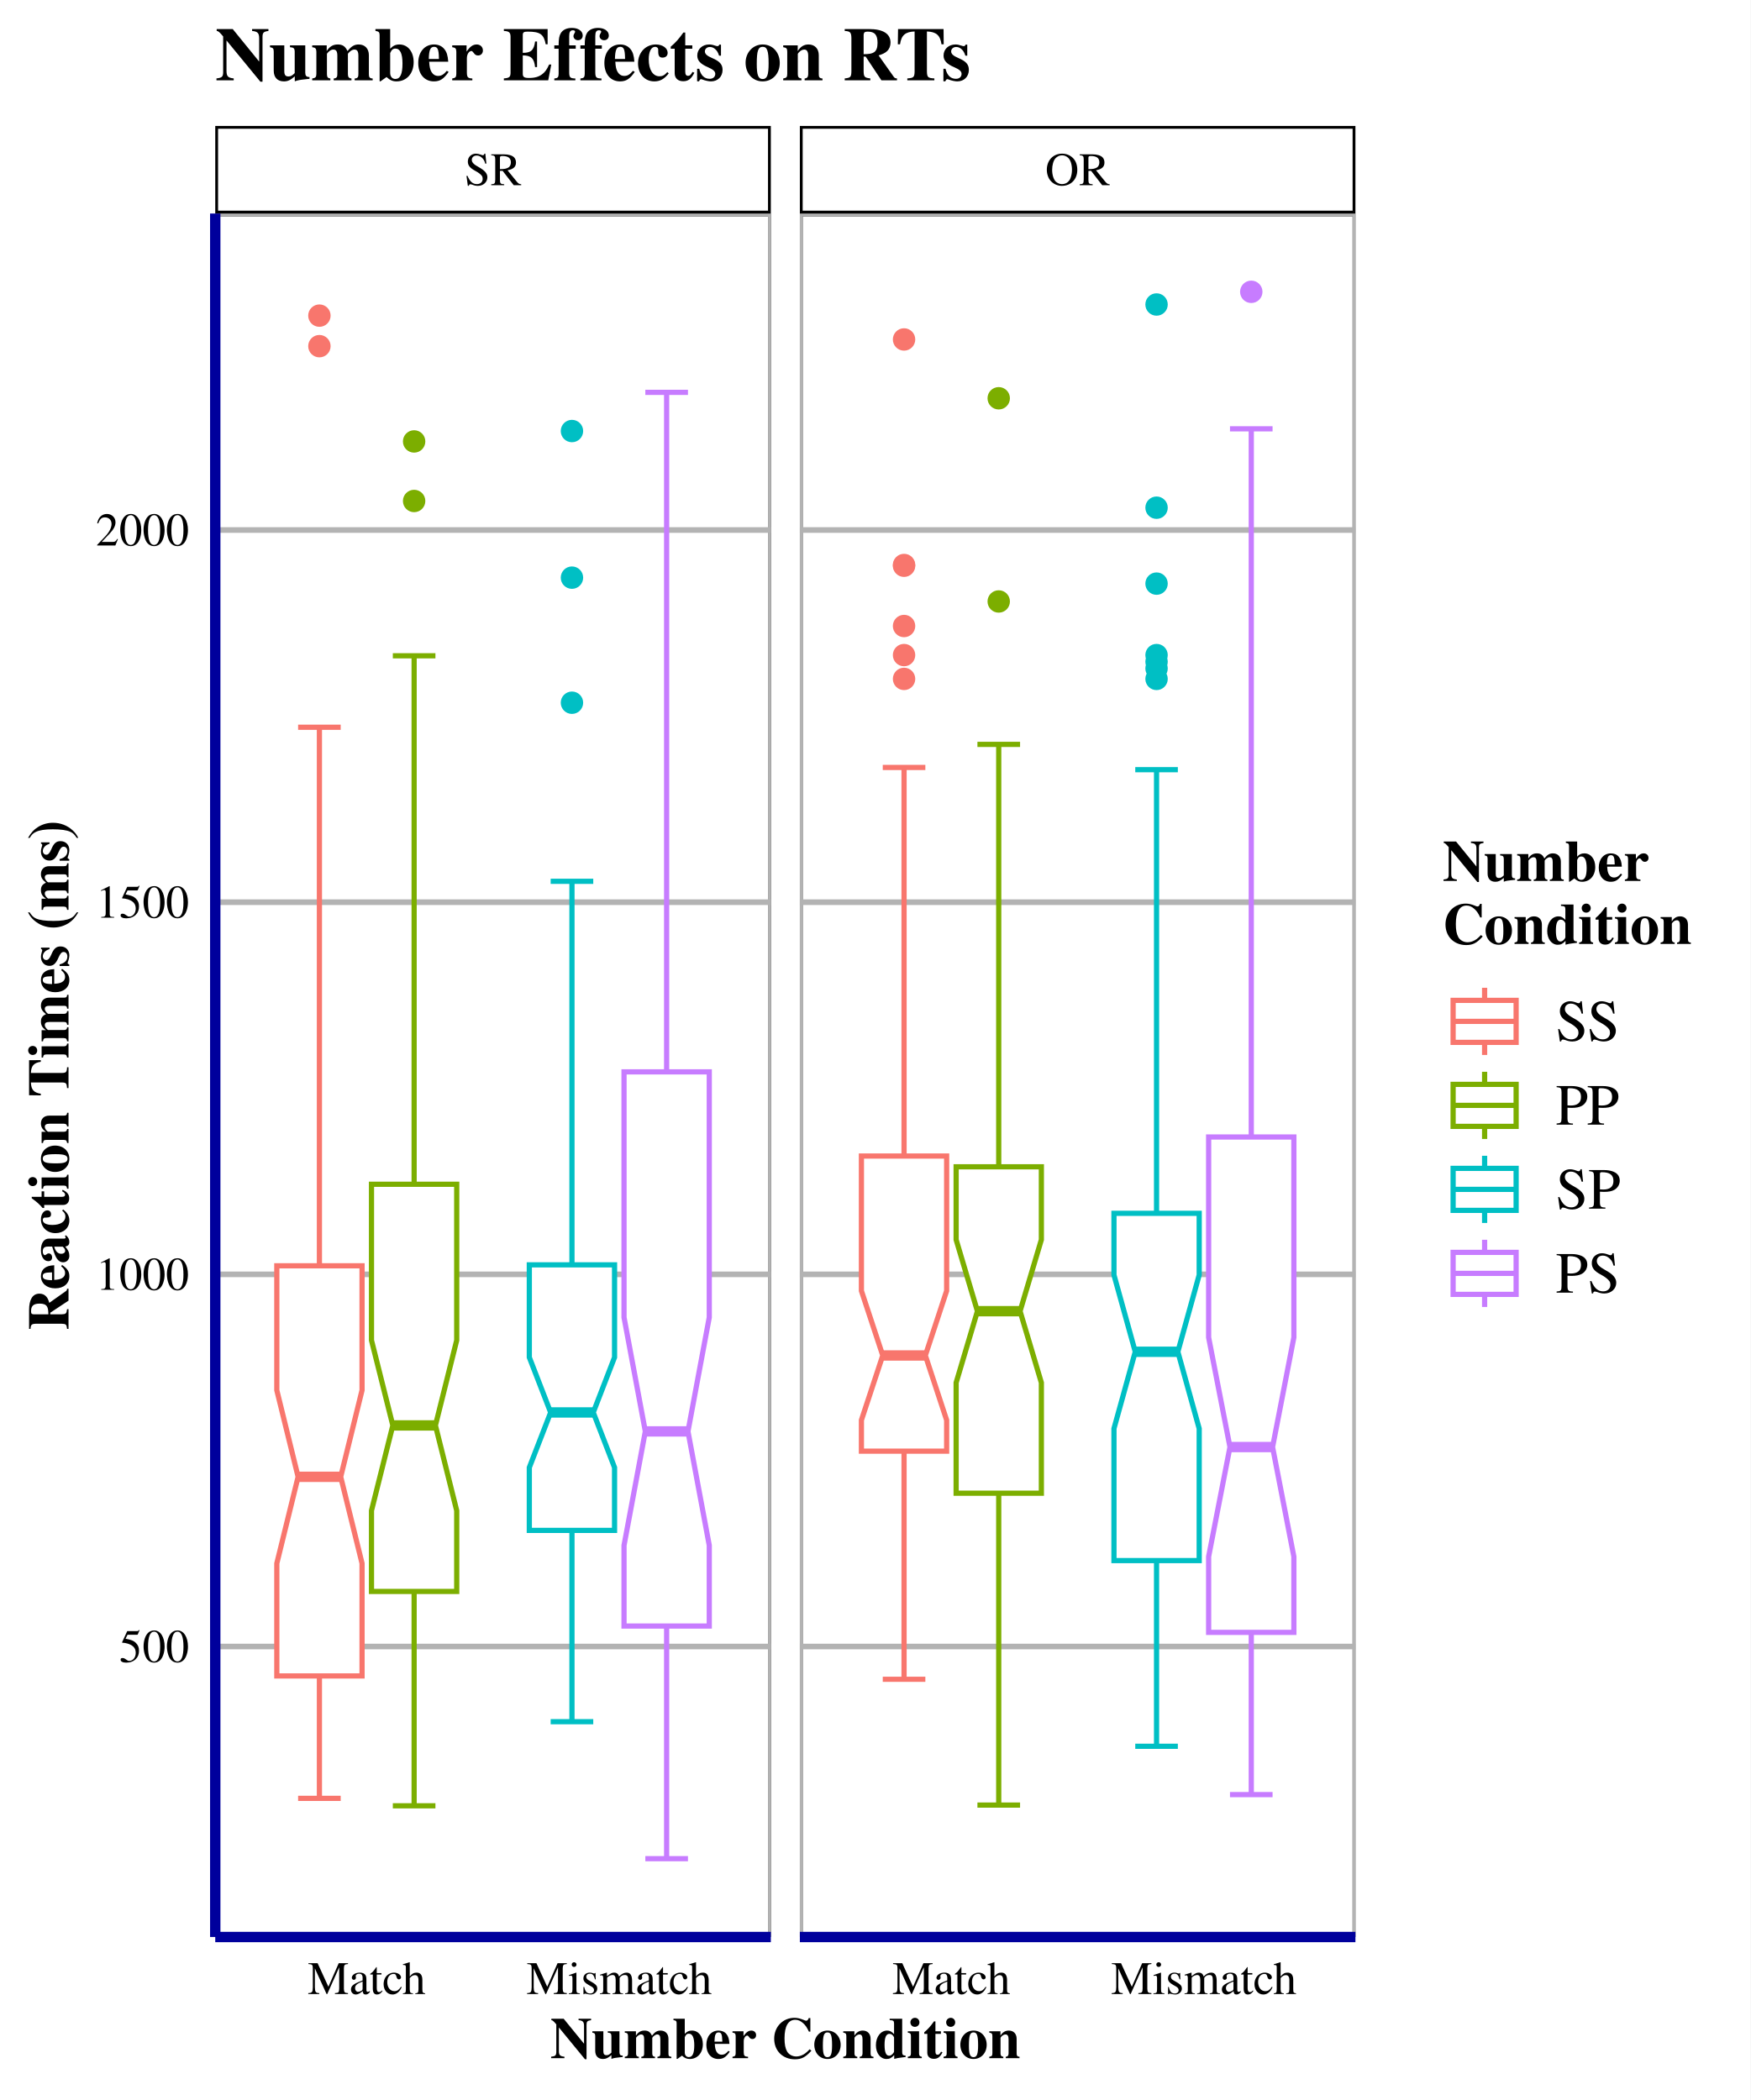
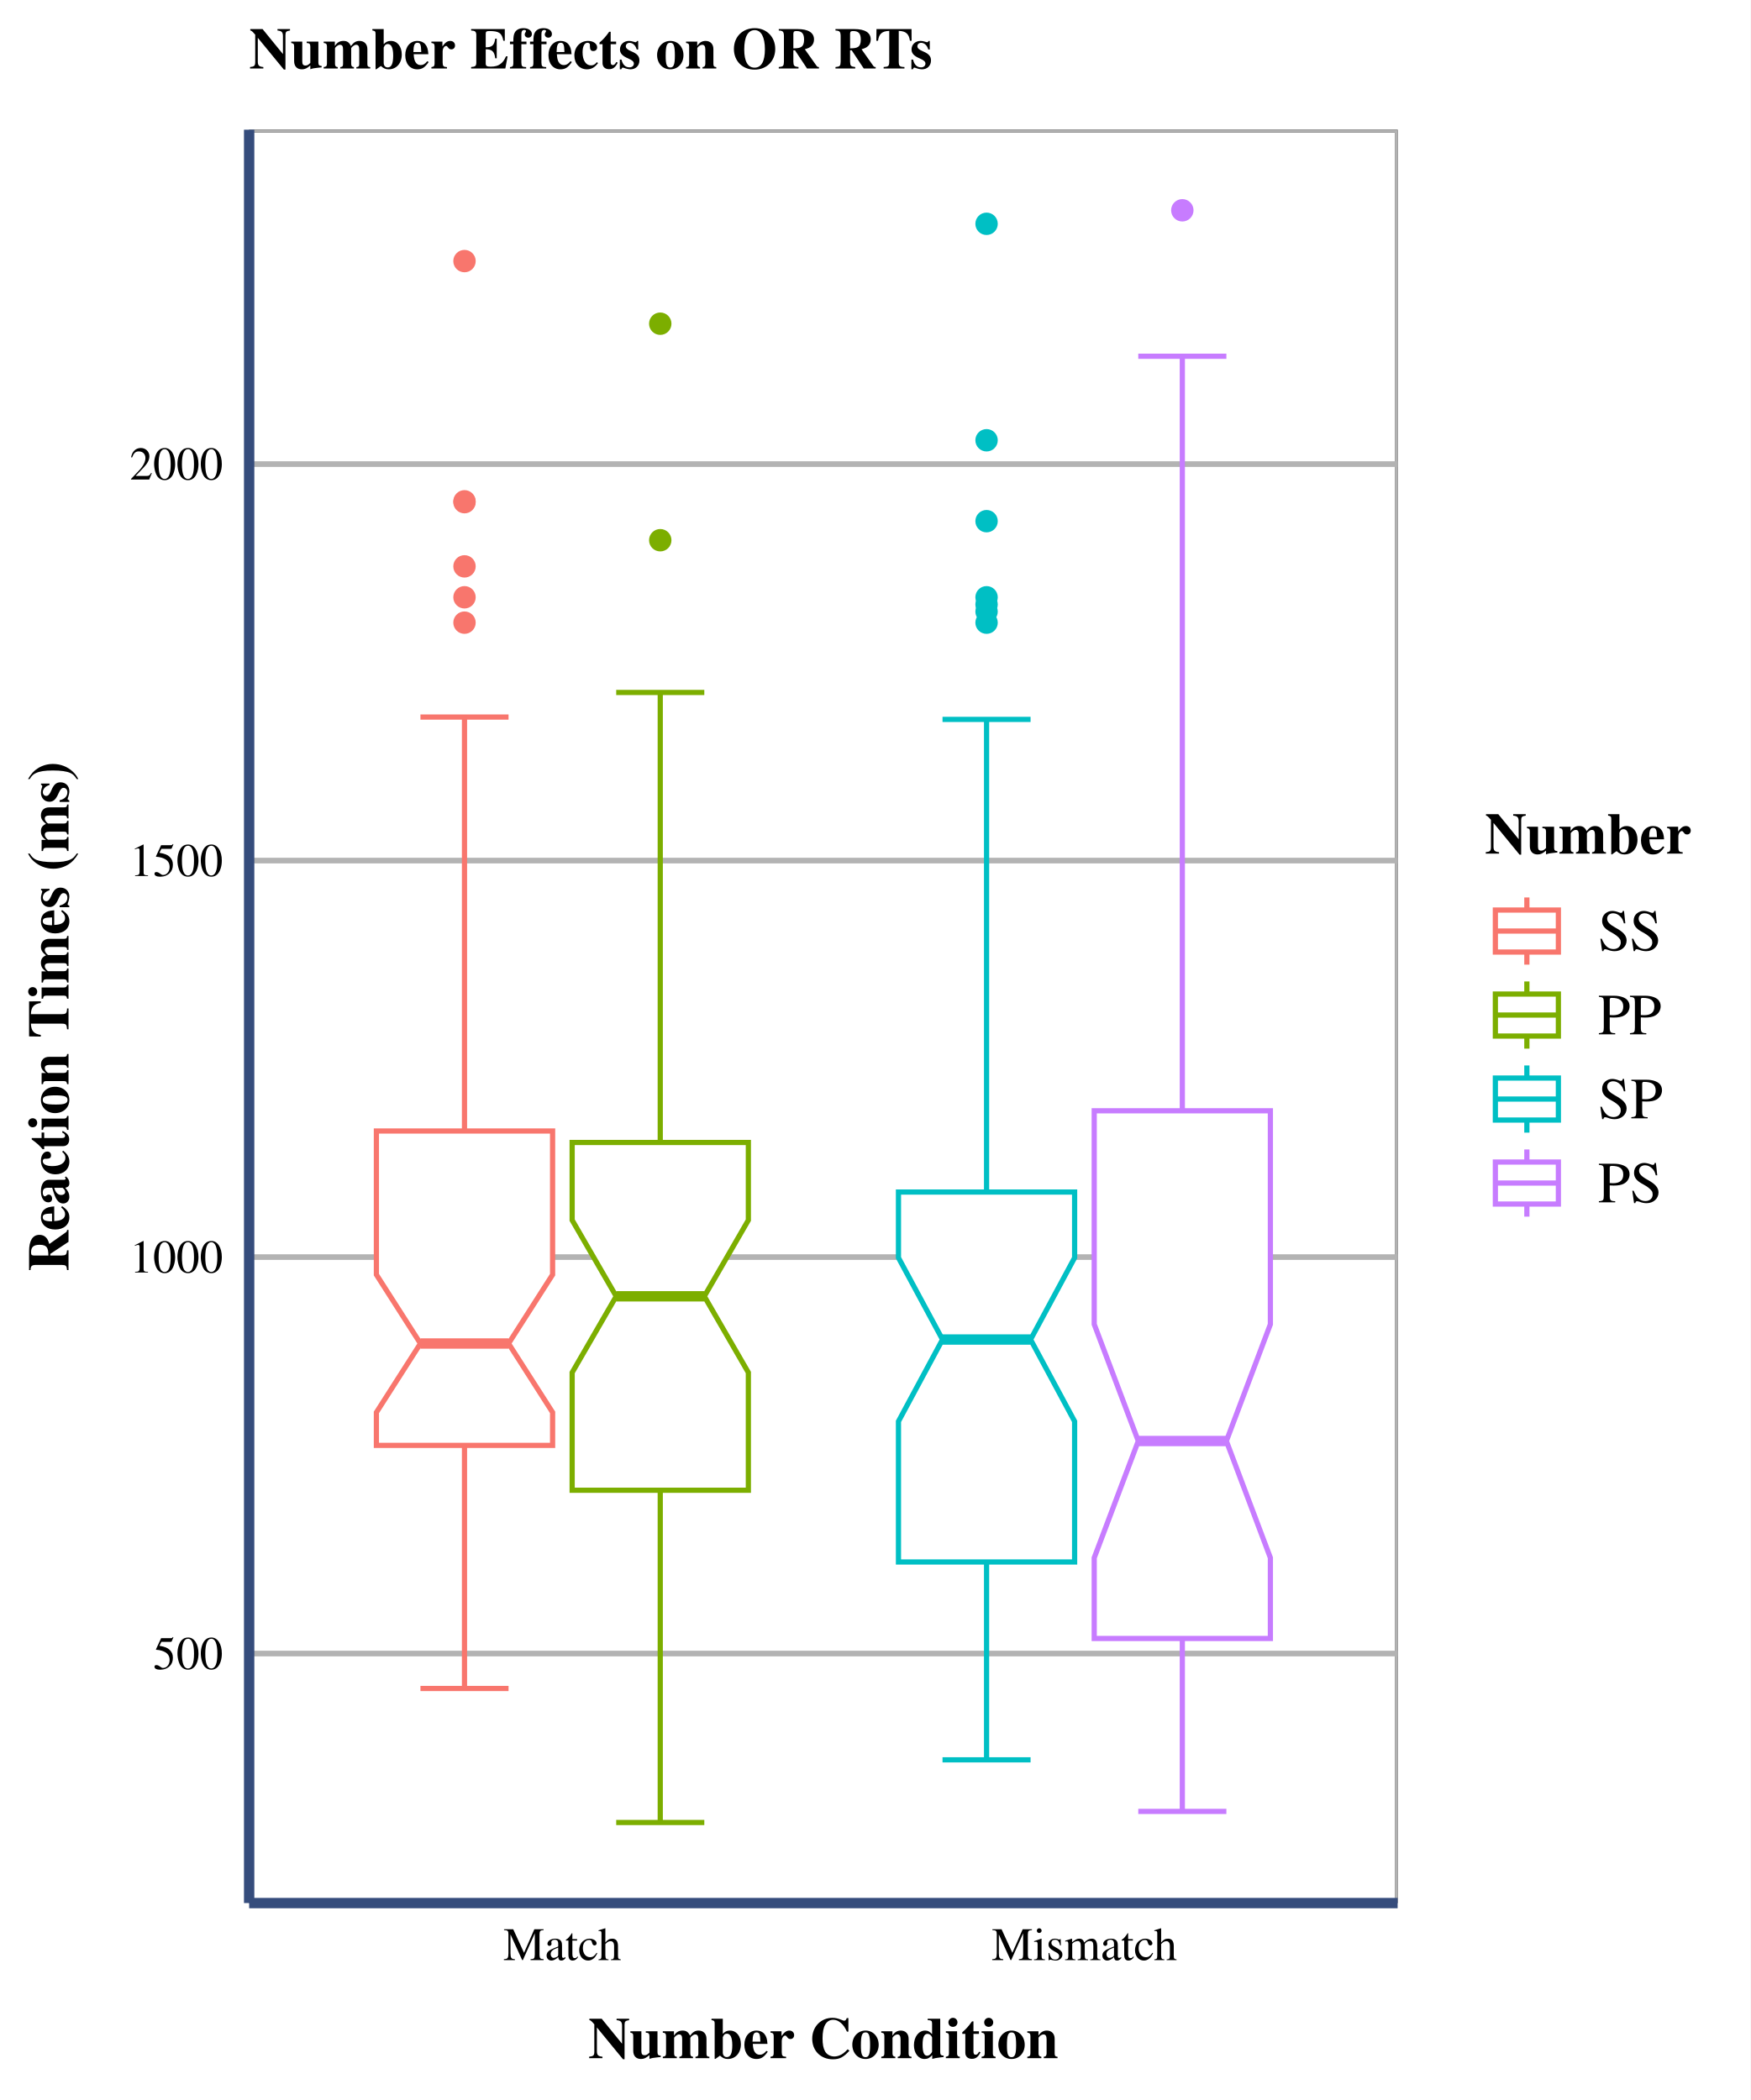
<svg xmlns="http://www.w3.org/2000/svg" class="svglite" width="360.00pt" height="432.00pt" viewBox="0 0 360.00 432.00">
  <defs>
    <style type="text/css">
    .svglite line, .svglite polyline, .svglite polygon, .svglite path, .svglite rect, .svglite circle {
      fill: none;
      stroke: #000000;
      stroke-linecap: round;
      stroke-linejoin: round;
      stroke-miterlimit: 10.00;
    }
    .svglite text {
      white-space: pre;
    }
  </style>
  </defs>
  <rect width="100%" height="100%" style="stroke: none; fill: #FFFFFF;" />
  <defs>
    <clipPath id="cpMC4wMHwzNjAuMDB8MC4wMHw0MzIuMDA=">
      <rect x="0.00" y="0.00" width="360.00" height="432.00" />
    </clipPath>
  </defs>
  <g clip-path="url(#cpMC4wMHwzNjAuMDB8MC4wMHw0MzIuMDA=)">
-     <rect x="0.00" y="0.00" width="360.00" height="432.00" style="stroke-width: 0.00; fill: #FFFFFF;" />
+     <rect x="0.00" y="0" width="360.00" height="432.00" style="stroke-width: 0.00; fill: #FFFFFF;" />
  </g>
  <defs>
-     <clipPath id="cpNDQuMjd8MTU4LjUzfDQzLjkyfDM5OC40Nw==">
-       <rect x="44.27" y="43.92" width="114.26" height="354.55" />
+     <clipPath id="cpNTEuMjR8Mjg3LjQ0fDI2LjY4fDM5MS40OQ==">
+       <rect x="51.24" y="26.68" width="236.20" height="364.81" />
    </clipPath>
  </defs>
-   <g clip-path="url(#cpNDQuMjd8MTU4LjUzfDQzLjkyfDM5OC40Nw==)">
-     <rect x="44.27" y="43.92" width="114.26" height="354.55" style="stroke-width: 1.16; fill: #FFFFFF;" />
-     <polyline points="44.27,338.71 158.53,338.71 " style="stroke-width: 1.16; stroke: #B3B3B3; stroke-linecap: butt;" />
-     <polyline points="44.27,262.15 158.53,262.15 " style="stroke-width: 1.16; stroke: #B3B3B3; stroke-linecap: butt;" />
-     <polyline points="44.27,185.59 158.53,185.59 " style="stroke-width: 1.16; stroke: #B3B3B3; stroke-linecap: butt;" />
-     <polyline points="44.27,109.03 158.53,109.03 " style="stroke-width: 1.16; stroke: #B3B3B3; stroke-linecap: butt;" />
-     <circle cx="65.69" cy="64.93" r="1.95" style="stroke-width: 0.71; stroke: #F8766D; fill: #F8766D;" />
-     <circle cx="65.69" cy="71.21" r="1.95" style="stroke-width: 0.71; stroke: #F8766D; fill: #F8766D;" />
-     <line x1="61.31" y1="149.61" x2="70.07" y2="149.61" style="stroke-width: 1.07; stroke: #F8766D; stroke-linecap: butt;" />
-     <line x1="61.31" y1="369.95" x2="70.07" y2="369.95" style="stroke-width: 1.07; stroke: #F8766D; stroke-linecap: butt;" />
-     <line x1="65.69" y1="260.39" x2="65.69" y2="149.61" style="stroke-width: 1.07; stroke: #F8766D; stroke-linecap: butt;" />
-     <line x1="65.69" y1="344.76" x2="65.69" y2="369.95" style="stroke-width: 1.07; stroke: #F8766D; stroke-linecap: butt;" />
-     <polygon points="56.93,260.39 56.93,285.99 61.31,303.80 56.93,321.61 56.93,344.76 74.46,344.76 74.46,321.61 70.07,303.80 74.46,285.99 74.46,260.39 56.93,260.39 " style="stroke-width: 1.07; stroke: #F8766D; stroke-linecap: butt; stroke-linejoin: miter; fill: #FFFFFF;" />
-     <line x1="61.31" y1="303.80" x2="70.07" y2="303.80" style="stroke-width: 2.13; stroke: #F8766D; stroke-linecap: butt; stroke-linejoin: miter;" />
-     <circle cx="85.17" cy="90.81" r="1.95" style="stroke-width: 0.71; stroke: #7CAE00; fill: #7CAE00;" />
-     <circle cx="85.17" cy="103.06" r="1.95" style="stroke-width: 0.71; stroke: #7CAE00; fill: #7CAE00;" />
-     <line x1="80.79" y1="134.91" x2="89.55" y2="134.91" style="stroke-width: 1.07; stroke: #7CAE00; stroke-linecap: butt;" />
-     <line x1="80.79" y1="371.48" x2="89.55" y2="371.48" style="stroke-width: 1.07; stroke: #7CAE00; stroke-linecap: butt;" />
-     <line x1="85.17" y1="243.62" x2="85.17" y2="134.91" style="stroke-width: 1.07; stroke: #7CAE00; stroke-linecap: butt;" />
-     <line x1="85.17" y1="327.38" x2="85.17" y2="371.48" style="stroke-width: 1.07; stroke: #7CAE00; stroke-linecap: butt;" />
-     <polygon points="76.40,243.62 76.40,275.71 80.79,293.23 76.40,310.76 76.40,327.38 93.93,327.38 93.93,310.76 89.55,293.23 93.93,275.71 93.93,243.62 76.40,243.62 " style="stroke-width: 1.07; stroke: #7CAE00; stroke-linecap: butt; stroke-linejoin: miter; fill: #FFFFFF;" />
-     <line x1="80.79" y1="293.23" x2="89.55" y2="293.23" style="stroke-width: 2.13; stroke: #7CAE00; stroke-linecap: butt; stroke-linejoin: miter;" />
-     <circle cx="117.63" cy="118.83" r="1.95" style="stroke-width: 0.71; stroke: #00BFC4; fill: #00BFC4;" />
-     <circle cx="117.63" cy="144.56" r="1.95" style="stroke-width: 0.71; stroke: #00BFC4; fill: #00BFC4;" />
-     <circle cx="117.63" cy="88.67" r="1.95" style="stroke-width: 0.71; stroke: #00BFC4; fill: #00BFC4;" />
-     <line x1="113.25" y1="181.30" x2="122.01" y2="181.30" style="stroke-width: 1.07; stroke: #00BFC4; stroke-linecap: butt;" />
-     <line x1="113.25" y1="354.18" x2="122.01" y2="354.18" style="stroke-width: 1.07; stroke: #00BFC4; stroke-linecap: butt;" />
-     <line x1="117.63" y1="260.20" x2="117.63" y2="181.30" style="stroke-width: 1.07; stroke: #00BFC4; stroke-linecap: butt;" />
-     <line x1="117.63" y1="314.82" x2="117.63" y2="354.18" style="stroke-width: 1.07; stroke: #00BFC4; stroke-linecap: butt;" />
-     <polygon points="108.86,260.20 108.86,279.22 113.25,290.56 108.86,301.89 108.86,314.82 126.39,314.82 126.39,301.89 122.01,290.56 126.39,279.22 126.39,260.20 108.86,260.20 " style="stroke-width: 1.07; stroke: #00BFC4; stroke-linecap: butt; stroke-linejoin: miter; fill: #FFFFFF;" />
-     <line x1="113.25" y1="290.56" x2="122.01" y2="290.56" style="stroke-width: 2.13; stroke: #00BFC4; stroke-linecap: butt; stroke-linejoin: miter;" />
-     <line x1="132.72" y1="80.71" x2="141.49" y2="80.71" style="stroke-width: 1.07; stroke: #C77CFF; stroke-linecap: butt;" />
-     <line x1="132.72" y1="382.35" x2="141.49" y2="382.35" style="stroke-width: 1.07; stroke: #C77CFF; stroke-linecap: butt;" />
-     <line x1="137.10" y1="220.50" x2="137.10" y2="80.71" style="stroke-width: 1.07; stroke: #C77CFF; stroke-linecap: butt;" />
-     <line x1="137.10" y1="334.50" x2="137.10" y2="382.35" style="stroke-width: 1.07; stroke: #C77CFF; stroke-linecap: butt;" />
-     <polygon points="128.34,220.50 128.34,271.01 132.72,294.46 128.34,317.91 128.34,334.50 145.87,334.50 145.87,317.91 141.49,294.46 145.87,271.01 145.87,220.50 128.34,220.50 " style="stroke-width: 1.07; stroke: #C77CFF; stroke-linecap: butt; stroke-linejoin: miter; fill: #FFFFFF;" />
-     <line x1="132.72" y1="294.46" x2="141.49" y2="294.46" style="stroke-width: 2.13; stroke: #C77CFF; stroke-linecap: butt; stroke-linejoin: miter;" />
-     <rect x="44.27" y="43.92" width="114.26" height="354.55" style="stroke-width: 1.16; stroke: #B3B3B3;" />
+   <g clip-path="url(#cpNTEuMjR8Mjg3LjQ0fDI2LjY4fDM5MS40OQ==)">
+     <rect x="51.24" y="26.68" width="236.20" height="364.81" style="stroke-width: 1.16; fill: #FFFFFF;" />
+     <polyline points="51.24,340.16 287.44,340.16 " style="stroke-width: 1.16; stroke: #B3B3B3; stroke-linecap: butt;" />
+     <polyline points="51.24,258.60 287.44,258.60 " style="stroke-width: 1.16; stroke: #B3B3B3; stroke-linecap: butt;" />
+     <polyline points="51.24,177.03 287.44,177.03 " style="stroke-width: 1.16; stroke: #B3B3B3; stroke-linecap: butt;" />
+     <polyline points="51.24,95.47 287.44,95.47 " style="stroke-width: 1.16; stroke: #B3B3B3; stroke-linecap: butt;" />
+     <circle cx="95.53" cy="53.71" r="1.95" style="stroke-width: 0.71; stroke: #F8766D; fill: #F8766D;" />
+     <circle cx="95.53" cy="103.30" r="1.95" style="stroke-width: 0.71; stroke: #F8766D; fill: #F8766D;" />
+     <circle cx="95.53" cy="128.09" r="1.95" style="stroke-width: 0.71; stroke: #F8766D; fill: #F8766D;" />
+     <circle cx="95.53" cy="116.51" r="1.95" style="stroke-width: 0.71; stroke: #F8766D; fill: #F8766D;" />
+     <circle cx="95.53" cy="103.13" r="1.95" style="stroke-width: 0.71; stroke: #F8766D; fill: #F8766D;" />
+     <circle cx="95.53" cy="122.87" r="1.95" style="stroke-width: 0.71; stroke: #F8766D; fill: #F8766D;" />
+     <line x1="86.47" y1="147.51" x2="104.59" y2="147.51" style="stroke-width: 1.07; stroke: #F8766D; stroke-linecap: butt;" />
+     <line x1="86.47" y1="347.34" x2="104.59" y2="347.34" style="stroke-width: 1.07; stroke: #F8766D; stroke-linecap: butt;" />
+     <line x1="95.53" y1="232.66" x2="95.53" y2="147.51" style="stroke-width: 1.07; stroke: #F8766D; stroke-linecap: butt;" />
+     <line x1="95.53" y1="297.34" x2="95.53" y2="347.34" style="stroke-width: 1.07; stroke: #F8766D; stroke-linecap: butt;" />
+     <polygon points="77.41,232.66 77.41,262.21 86.47,276.38 77.41,290.55 77.41,297.34 113.65,297.34 113.65,290.55 104.59,276.38 113.65,262.21 113.65,232.66 77.41,232.66 " style="stroke-width: 1.07; stroke: #F8766D; stroke-linecap: butt; stroke-linejoin: miter; fill: #FFFFFF;" />
+     <line x1="86.47" y1="276.38" x2="104.59" y2="276.38" style="stroke-width: 2.13; stroke: #F8766D; stroke-linecap: butt; stroke-linejoin: miter;" />
+     <circle cx="135.79" cy="66.59" r="1.95" style="stroke-width: 0.71; stroke: #7CAE00; fill: #7CAE00;" />
+     <circle cx="135.79" cy="111.13" r="1.95" style="stroke-width: 0.71; stroke: #7CAE00; fill: #7CAE00;" />
+     <line x1="126.73" y1="142.45" x2="144.85" y2="142.45" style="stroke-width: 1.07; stroke: #7CAE00; stroke-linecap: butt;" />
+     <line x1="126.73" y1="374.91" x2="144.85" y2="374.91" style="stroke-width: 1.07; stroke: #7CAE00; stroke-linecap: butt;" />
+     <line x1="135.79" y1="235.03" x2="135.79" y2="142.45" style="stroke-width: 1.07; stroke: #7CAE00; stroke-linecap: butt;" />
+     <line x1="135.79" y1="306.56" x2="135.79" y2="374.91" style="stroke-width: 1.07; stroke: #7CAE00; stroke-linecap: butt;" />
+     <polygon points="117.67,235.03 117.67,251.00 126.73,266.67 117.67,282.35 117.67,306.56 153.91,306.56 153.91,282.35 144.85,266.67 153.91,251.00 153.91,235.03 117.67,235.03 " style="stroke-width: 1.07; stroke: #7CAE00; stroke-linecap: butt; stroke-linejoin: miter; fill: #FFFFFF;" />
+     <line x1="126.73" y1="266.67" x2="144.85" y2="266.67" style="stroke-width: 2.13; stroke: #7CAE00; stroke-linecap: butt; stroke-linejoin: miter;" />
+     <circle cx="202.90" cy="122.87" r="1.95" style="stroke-width: 0.71; stroke: #00BFC4; fill: #00BFC4;" />
+     <circle cx="202.90" cy="125.81" r="1.95" style="stroke-width: 0.71; stroke: #00BFC4; fill: #00BFC4;" />
+     <circle cx="202.90" cy="90.57" r="1.95" style="stroke-width: 0.71; stroke: #00BFC4; fill: #00BFC4;" />
+     <circle cx="202.90" cy="107.21" r="1.95" style="stroke-width: 0.71; stroke: #00BFC4; fill: #00BFC4;" />
+     <circle cx="202.90" cy="128.09" r="1.95" style="stroke-width: 0.71; stroke: #00BFC4; fill: #00BFC4;" />
+     <circle cx="202.90" cy="46.04" r="1.95" style="stroke-width: 0.71; stroke: #00BFC4; fill: #00BFC4;" />
+     <circle cx="202.90" cy="124.34" r="1.95" style="stroke-width: 0.71; stroke: #00BFC4; fill: #00BFC4;" />
+     <line x1="193.84" y1="147.99" x2="211.95" y2="147.99" style="stroke-width: 1.07; stroke: #00BFC4; stroke-linecap: butt;" />
+     <line x1="193.84" y1="362.02" x2="211.95" y2="362.02" style="stroke-width: 1.07; stroke: #00BFC4; stroke-linecap: butt;" />
+     <line x1="202.90" y1="245.22" x2="202.90" y2="147.99" style="stroke-width: 1.07; stroke: #00BFC4; stroke-linecap: butt;" />
+     <line x1="202.90" y1="321.32" x2="202.90" y2="362.02" style="stroke-width: 1.07; stroke: #00BFC4; stroke-linecap: butt;" />
+     <polygon points="184.78,245.22 184.78,258.73 193.84,275.56 184.78,292.40 184.78,321.32 221.01,321.32 221.01,292.40 211.95,275.56 221.01,258.73 221.01,245.22 184.78,245.22 " style="stroke-width: 1.07; stroke: #00BFC4; stroke-linecap: butt; stroke-linejoin: miter; fill: #FFFFFF;" />
+     <line x1="193.84" y1="275.56" x2="211.95" y2="275.56" style="stroke-width: 2.13; stroke: #00BFC4; stroke-linecap: butt; stroke-linejoin: miter;" />
+     <circle cx="243.16" cy="43.26" r="1.95" style="stroke-width: 0.71; stroke: #C77CFF; fill: #C77CFF;" />
+     <line x1="234.10" y1="73.28" x2="252.22" y2="73.28" style="stroke-width: 1.07; stroke: #C77CFF; stroke-linecap: butt;" />
+     <line x1="234.10" y1="372.63" x2="252.22" y2="372.63" style="stroke-width: 1.07; stroke: #C77CFF; stroke-linecap: butt;" />
+     <line x1="243.16" y1="228.50" x2="243.16" y2="73.28" style="stroke-width: 1.07; stroke: #C77CFF; stroke-linecap: butt;" />
+     <line x1="243.16" y1="337.06" x2="243.16" y2="372.63" style="stroke-width: 1.07; stroke: #C77CFF; stroke-linecap: butt;" />
+     <polygon points="225.04,228.50 225.04,272.42 234.10,296.44 225.04,320.46 225.04,337.06 261.27,337.06 261.27,320.46 252.22,296.44 261.27,272.42 261.27,228.50 225.04,228.50 " style="stroke-width: 1.07; stroke: #C77CFF; stroke-linecap: butt; stroke-linejoin: miter; fill: #FFFFFF;" />
+     <line x1="234.10" y1="296.44" x2="252.22" y2="296.44" style="stroke-width: 2.13; stroke: #C77CFF; stroke-linecap: butt; stroke-linejoin: miter;" />
+     <rect x="51.24" y="26.68" width="236.20" height="364.81" style="stroke-width: 1.16; stroke: #B3B3B3;" />
  </g>
  <g clip-path="url(#cpMC4wMHwzNjAuMDB8MC4wMHw0MzIuMDA=)">
- </g>
-   <defs>
-     <clipPath id="cpMTY0LjUwfDI3OC43Nnw0My45MnwzOTguNDc=">
-       <rect x="164.50" y="43.92" width="114.26" height="354.55" />
-     </clipPath>
-   </defs>
-   <g clip-path="url(#cpMTY0LjUwfDI3OC43Nnw0My45MnwzOTguNDc=)">
-     <rect x="164.50" y="43.92" width="114.26" height="354.55" style="stroke-width: 1.16; fill: #FFFFFF;" />
-     <polyline points="164.50,338.71 278.76,338.71 " style="stroke-width: 1.16; stroke: #B3B3B3; stroke-linecap: butt;" />
-     <polyline points="164.50,262.15 278.76,262.15 " style="stroke-width: 1.16; stroke: #B3B3B3; stroke-linecap: butt;" />
-     <polyline points="164.50,185.59 278.76,185.59 " style="stroke-width: 1.16; stroke: #B3B3B3; stroke-linecap: butt;" />
-     <polyline points="164.50,109.03 278.76,109.03 " style="stroke-width: 1.16; stroke: #B3B3B3; stroke-linecap: butt;" />
-     <circle cx="185.93" cy="69.83" r="1.95" style="stroke-width: 0.71; stroke: #F8766D; fill: #F8766D;" />
-     <circle cx="185.93" cy="116.38" r="1.95" style="stroke-width: 0.71; stroke: #F8766D; fill: #F8766D;" />
-     <circle cx="185.93" cy="139.66" r="1.95" style="stroke-width: 0.71; stroke: #F8766D; fill: #F8766D;" />
-     <circle cx="185.93" cy="128.78" r="1.95" style="stroke-width: 0.71; stroke: #F8766D; fill: #F8766D;" />
-     <circle cx="185.93" cy="116.23" r="1.95" style="stroke-width: 0.71; stroke: #F8766D; fill: #F8766D;" />
-     <circle cx="185.93" cy="134.76" r="1.95" style="stroke-width: 0.71; stroke: #F8766D; fill: #F8766D;" />
-     <line x1="181.55" y1="157.88" x2="190.31" y2="157.88" style="stroke-width: 1.07; stroke: #F8766D; stroke-linecap: butt;" />
-     <line x1="181.55" y1="345.45" x2="190.31" y2="345.45" style="stroke-width: 1.07; stroke: #F8766D; stroke-linecap: butt;" />
-     <line x1="185.93" y1="237.81" x2="185.93" y2="157.88" style="stroke-width: 1.07; stroke: #F8766D; stroke-linecap: butt;" />
-     <line x1="185.93" y1="298.52" x2="185.93" y2="345.45" style="stroke-width: 1.07; stroke: #F8766D; stroke-linecap: butt;" />
-     <polygon points="177.16,237.81 177.16,265.54 181.55,278.84 177.16,292.14 177.16,298.52 194.69,298.52 194.69,292.14 190.31,278.84 194.69,265.54 194.69,237.81 177.16,237.81 " style="stroke-width: 1.07; stroke: #F8766D; stroke-linecap: butt; stroke-linejoin: miter; fill: #FFFFFF;" />
-     <line x1="181.55" y1="278.84" x2="190.31" y2="278.84" style="stroke-width: 2.13; stroke: #F8766D; stroke-linecap: butt; stroke-linejoin: miter;" />
-     <circle cx="205.40" cy="81.93" r="1.95" style="stroke-width: 0.71; stroke: #7CAE00; fill: #7CAE00;" />
-     <circle cx="205.40" cy="123.73" r="1.95" style="stroke-width: 0.71; stroke: #7CAE00; fill: #7CAE00;" />
-     <line x1="201.02" y1="153.13" x2="209.79" y2="153.13" style="stroke-width: 1.07; stroke: #7CAE00; stroke-linecap: butt;" />
-     <line x1="201.02" y1="371.33" x2="209.79" y2="371.33" style="stroke-width: 1.07; stroke: #7CAE00; stroke-linecap: butt;" />
-     <line x1="205.40" y1="240.03" x2="205.40" y2="153.13" style="stroke-width: 1.07; stroke: #7CAE00; stroke-linecap: butt;" />
-     <line x1="205.40" y1="307.17" x2="205.40" y2="371.33" style="stroke-width: 1.07; stroke: #7CAE00; stroke-linecap: butt;" />
-     <polygon points="196.64,240.03 196.64,255.02 201.02,269.73 196.64,284.44 196.64,307.17 214.17,307.17 214.17,284.44 209.79,269.73 214.17,255.02 214.17,240.03 196.64,240.03 " style="stroke-width: 1.07; stroke: #7CAE00; stroke-linecap: butt; stroke-linejoin: miter; fill: #FFFFFF;" />
-     <line x1="201.02" y1="269.73" x2="209.79" y2="269.73" style="stroke-width: 2.13; stroke: #7CAE00; stroke-linecap: butt; stroke-linejoin: miter;" />
-     <circle cx="237.86" cy="134.76" r="1.95" style="stroke-width: 0.71; stroke: #00BFC4; fill: #00BFC4;" />
-     <circle cx="237.86" cy="137.51" r="1.95" style="stroke-width: 0.71; stroke: #00BFC4; fill: #00BFC4;" />
-     <circle cx="237.86" cy="104.44" r="1.95" style="stroke-width: 0.71; stroke: #00BFC4; fill: #00BFC4;" />
-     <circle cx="237.86" cy="120.06" r="1.95" style="stroke-width: 0.71; stroke: #00BFC4; fill: #00BFC4;" />
-     <circle cx="237.86" cy="139.66" r="1.95" style="stroke-width: 0.71; stroke: #00BFC4; fill: #00BFC4;" />
-     <circle cx="237.86" cy="62.64" r="1.95" style="stroke-width: 0.71; stroke: #00BFC4; fill: #00BFC4;" />
-     <circle cx="237.86" cy="136.13" r="1.95" style="stroke-width: 0.71; stroke: #00BFC4; fill: #00BFC4;" />
-     <line x1="233.48" y1="158.34" x2="242.24" y2="158.34" style="stroke-width: 1.07; stroke: #00BFC4; stroke-linecap: butt;" />
-     <line x1="233.48" y1="359.23" x2="242.24" y2="359.23" style="stroke-width: 1.07; stroke: #00BFC4; stroke-linecap: butt;" />
-     <line x1="237.86" y1="249.60" x2="237.86" y2="158.34" style="stroke-width: 1.07; stroke: #00BFC4; stroke-linecap: butt;" />
-     <line x1="237.86" y1="321.03" x2="237.86" y2="359.23" style="stroke-width: 1.07; stroke: #00BFC4; stroke-linecap: butt;" />
-     <polygon points="229.10,249.60 229.10,262.27 233.48,278.08 229.10,293.88 229.10,321.03 246.63,321.03 246.63,293.88 242.24,278.08 246.63,262.27 246.63,249.60 229.10,249.60 " style="stroke-width: 1.07; stroke: #00BFC4; stroke-linecap: butt; stroke-linejoin: miter; fill: #FFFFFF;" />
-     <line x1="233.48" y1="278.08" x2="242.24" y2="278.08" style="stroke-width: 2.13; stroke: #00BFC4; stroke-linecap: butt; stroke-linejoin: miter;" />
-     <circle cx="257.34" cy="60.03" r="1.95" style="stroke-width: 0.71; stroke: #C77CFF; fill: #C77CFF;" />
-     <line x1="252.96" y1="88.21" x2="261.72" y2="88.21" style="stroke-width: 1.07; stroke: #C77CFF; stroke-linecap: butt;" />
-     <line x1="252.96" y1="369.18" x2="261.72" y2="369.18" style="stroke-width: 1.07; stroke: #C77CFF; stroke-linecap: butt;" />
-     <line x1="257.34" y1="233.90" x2="257.34" y2="88.21" style="stroke-width: 1.07; stroke: #C77CFF; stroke-linecap: butt;" />
-     <line x1="257.34" y1="335.80" x2="257.34" y2="369.18" style="stroke-width: 1.07; stroke: #C77CFF; stroke-linecap: butt;" />
-     <polygon points="248.57,233.90 248.57,275.13 252.96,297.68 248.57,320.22 248.57,335.80 266.10,335.80 266.10,320.22 261.72,297.68 266.10,275.13 266.10,233.90 248.57,233.90 " style="stroke-width: 1.07; stroke: #C77CFF; stroke-linecap: butt; stroke-linejoin: miter; fill: #FFFFFF;" />
-     <line x1="252.96" y1="297.68" x2="261.72" y2="297.68" style="stroke-width: 2.13; stroke: #C77CFF; stroke-linecap: butt; stroke-linejoin: miter;" />
-     <rect x="164.50" y="43.92" width="114.26" height="354.55" style="stroke-width: 1.16; stroke: #B3B3B3;" />
-   </g>
-   <g clip-path="url(#cpMC4wMHwzNjAuMDB8MC4wMHw0MzIuMDA=)">
- </g>
-   <defs>
-     <clipPath id="cpNDQuMjd8MTU4LjUzfDI1LjkxfDQzLjky">
-       <rect x="44.27" y="25.91" width="114.26" height="18.01" />
-     </clipPath>
-   </defs>
-   <g clip-path="url(#cpNDQuMjd8MTU4LjUzfDI1LjkxfDQzLjky)">
-     <rect x="44.27" y="25.91" width="114.26" height="18.01" style="stroke-width: 1.16; fill: #FFFFFF;" />
-     <text x="101.40" y="38.09" text-anchor="middle" style="font-size: 9.60px; font-family: &quot;Times&quot;;" textLength="11.74px" lengthAdjust="spacingAndGlyphs">SR</text>
-   </g>
-   <g clip-path="url(#cpMC4wMHwzNjAuMDB8MC4wMHw0MzIuMDA=)">
- </g>
-   <defs>
-     <clipPath id="cpMTY0LjUwfDI3OC43NnwyNS45MXw0My45Mg==">
-       <rect x="164.50" y="25.91" width="114.26" height="18.01" />
-     </clipPath>
-   </defs>
-   <g clip-path="url(#cpMTY0LjUwfDI3OC43NnwyNS45MXw0My45Mg==)">
-     <rect x="164.50" y="25.91" width="114.26" height="18.01" style="stroke-width: 1.16; fill: #FFFFFF;" />
-     <text x="221.63" y="38.09" text-anchor="middle" style="font-size: 9.60px; font-family: &quot;Times&quot;;" textLength="13.33px" lengthAdjust="spacingAndGlyphs">OR</text>
-   </g>
-   <g clip-path="url(#cpMC4wMHwzNjAuMDB8MC4wMHw0MzIuMDA=)">
-     <polyline points="44.27,398.47 158.53,398.47 " style="stroke-width: 2.13; stroke: #00009C; stroke-linecap: butt;" />
-     <text x="75.43" y="410.20" text-anchor="middle" style="font-size: 9.60px; font-family: &quot;Times&quot;;" textLength="24.50px" lengthAdjust="spacingAndGlyphs">Match</text>
-     <text x="127.37" y="410.20" text-anchor="middle" style="font-size: 9.60px; font-family: &quot;Times&quot;;" textLength="38.36px" lengthAdjust="spacingAndGlyphs">Mismatch</text>
-     <polyline points="164.50,398.47 278.76,398.47 " style="stroke-width: 2.13; stroke: #00009C; stroke-linecap: butt;" />
-     <text x="195.67" y="410.20" text-anchor="middle" style="font-size: 9.60px; font-family: &quot;Times&quot;;" textLength="24.50px" lengthAdjust="spacingAndGlyphs">Match</text>
-     <text x="247.60" y="410.20" text-anchor="middle" style="font-size: 9.60px; font-family: &quot;Times&quot;;" textLength="38.36px" lengthAdjust="spacingAndGlyphs">Mismatch</text>
-     <polyline points="44.27,398.47 44.27,43.92 " style="stroke-width: 2.13; stroke: #00009C; stroke-linecap: butt;" />
-     <text x="38.89" y="341.89" text-anchor="end" style="font-size: 9.60px; font-family: &quot;Times&quot;;" textLength="14.39px" lengthAdjust="spacingAndGlyphs">500</text>
-     <text x="38.89" y="265.33" text-anchor="end" style="font-size: 9.60px; font-family: &quot;Times&quot;;" textLength="19.18px" lengthAdjust="spacingAndGlyphs">1000</text>
-     <text x="38.89" y="188.77" text-anchor="end" style="font-size: 9.60px; font-family: &quot;Times&quot;;" textLength="19.18px" lengthAdjust="spacingAndGlyphs">1500</text>
-     <text x="38.89" y="112.21" text-anchor="end" style="font-size: 9.60px; font-family: &quot;Times&quot;;" textLength="19.18px" lengthAdjust="spacingAndGlyphs">2000</text>
-     <text x="161.52" y="423.39" text-anchor="middle" style="font-size: 12.00px; font-weight: bold; font-family: &quot;Times&quot;;" textLength="97.02px" lengthAdjust="spacingAndGlyphs">Number Condition</text>
-     <text transform="translate(14.09,221.19) rotate(-90)" text-anchor="middle" style="font-size: 12.00px; font-weight: bold; font-family: &quot;Times&quot;;" textLength="105.32px" lengthAdjust="spacingAndGlyphs">Reaction Times (ms)</text>
-     <rect x="290.72" y="165.81" width="63.31" height="110.76" style="stroke-width: 1.16; stroke: none; fill: #FFFFFF;" />
-     <text x="296.69" y="181.22" style="font-size: 12.00px; font-weight: bold; font-family: &quot;Times&quot;;" textLength="42.67px" lengthAdjust="spacingAndGlyphs">Number</text>
-     <text x="296.69" y="194.18" style="font-size: 12.00px; font-weight: bold; font-family: &quot;Times&quot;;" textLength="51.35px" lengthAdjust="spacingAndGlyphs">Condition</text>
-     <rect x="296.69" y="201.47" width="17.28" height="17.28" style="stroke-width: 1.16; stroke: none; fill: #FFFFFF;" />
-     <polyline points="305.33,217.02 305.33,214.43 " style="stroke-width: 1.07; stroke: #F8766D; stroke-linecap: butt; stroke-linejoin: miter;" />
-     <polyline points="305.33,205.79 305.33,203.20 " style="stroke-width: 1.07; stroke: #F8766D; stroke-linecap: butt; stroke-linejoin: miter;" />
-     <rect x="298.85" y="205.79" width="12.96" height="8.64" style="stroke-width: 1.07; stroke: #F8766D; stroke-linecap: butt; stroke-linejoin: miter; fill: #FFFFFF;" />
-     <polyline points="298.85,210.11 311.81,210.11 " style="stroke-width: 1.07; stroke: #F8766D; stroke-linecap: butt; stroke-linejoin: miter;" />
-     <rect x="296.69" y="218.75" width="17.28" height="17.28" style="stroke-width: 1.16; stroke: none; fill: #FFFFFF;" />
-     <polyline points="305.33,234.30 305.33,231.71 " style="stroke-width: 1.07; stroke: #7CAE00; stroke-linecap: butt; stroke-linejoin: miter;" />
-     <polyline points="305.33,223.07 305.33,220.48 " style="stroke-width: 1.07; stroke: #7CAE00; stroke-linecap: butt; stroke-linejoin: miter;" />
-     <rect x="298.85" y="223.07" width="12.96" height="8.64" style="stroke-width: 1.07; stroke: #7CAE00; stroke-linecap: butt; stroke-linejoin: miter; fill: #FFFFFF;" />
-     <polyline points="298.85,227.39 311.81,227.39 " style="stroke-width: 1.07; stroke: #7CAE00; stroke-linecap: butt; stroke-linejoin: miter;" />
-     <rect x="296.69" y="236.03" width="17.28" height="17.28" style="stroke-width: 1.16; stroke: none; fill: #FFFFFF;" />
-     <polyline points="305.33,251.58 305.33,248.99 " style="stroke-width: 1.07; stroke: #00BFC4; stroke-linecap: butt; stroke-linejoin: miter;" />
-     <polyline points="305.33,240.35 305.33,237.76 " style="stroke-width: 1.07; stroke: #00BFC4; stroke-linecap: butt; stroke-linejoin: miter;" />
-     <rect x="298.85" y="240.35" width="12.96" height="8.64" style="stroke-width: 1.07; stroke: #00BFC4; stroke-linecap: butt; stroke-linejoin: miter; fill: #FFFFFF;" />
-     <polyline points="298.85,244.67 311.81,244.67 " style="stroke-width: 1.07; stroke: #00BFC4; stroke-linecap: butt; stroke-linejoin: miter;" />
-     <rect x="296.69" y="253.31" width="17.28" height="17.28" style="stroke-width: 1.16; stroke: none; fill: #FFFFFF;" />
-     <polyline points="305.33,268.86 305.33,266.27 " style="stroke-width: 1.07; stroke: #C77CFF; stroke-linecap: butt; stroke-linejoin: miter;" />
-     <polyline points="305.33,257.63 305.33,255.04 " style="stroke-width: 1.07; stroke: #C77CFF; stroke-linecap: butt; stroke-linejoin: miter;" />
-     <rect x="298.85" y="257.63" width="12.96" height="8.64" style="stroke-width: 1.07; stroke: #C77CFF; stroke-linecap: butt; stroke-linejoin: miter; fill: #FFFFFF;" />
-     <polyline points="298.85,261.95 311.81,261.95 " style="stroke-width: 1.07; stroke: #C77CFF; stroke-linecap: butt; stroke-linejoin: miter;" />
-     <text x="319.95" y="214.08" style="font-size: 12.00px; font-family: &quot;Times&quot;;" textLength="13.35px" lengthAdjust="spacingAndGlyphs">SS</text>
-     <text x="319.95" y="231.36" style="font-size: 12.00px; font-family: &quot;Times&quot;;" textLength="13.35px" lengthAdjust="spacingAndGlyphs">PP</text>
-     <text x="319.95" y="248.64" style="font-size: 12.00px; font-family: &quot;Times&quot;;" textLength="13.35px" lengthAdjust="spacingAndGlyphs">SP</text>
-     <text x="319.95" y="265.92" style="font-size: 12.00px; font-family: &quot;Times&quot;;" textLength="13.35px" lengthAdjust="spacingAndGlyphs">PS</text>
-     <text x="44.27" y="16.52" style="font-size: 15.60px; font-weight: bold; font-family: &quot;Times&quot;;" textLength="157.22px" lengthAdjust="spacingAndGlyphs">Number Effects on RTs</text>
+     <polyline points="51.24,391.49 51.24,26.68 " style="stroke-width: 2.13; stroke: #354C7C; stroke-linecap: butt;" />
+     <text x="45.86" y="343.34" text-anchor="end" style="font-size: 9.60px; font-family: &quot;Times&quot;;" textLength="14.39px" lengthAdjust="spacingAndGlyphs">500</text>
+     <text x="45.86" y="261.77" text-anchor="end" style="font-size: 9.60px; font-family: &quot;Times&quot;;" textLength="19.18px" lengthAdjust="spacingAndGlyphs">1000</text>
+     <text x="45.86" y="180.21" text-anchor="end" style="font-size: 9.60px; font-family: &quot;Times&quot;;" textLength="19.18px" lengthAdjust="spacingAndGlyphs">1500</text>
+     <text x="45.86" y="98.64" text-anchor="end" style="font-size: 9.60px; font-family: &quot;Times&quot;;" textLength="19.18px" lengthAdjust="spacingAndGlyphs">2000</text>
+     <polyline points="51.24,391.49 287.44,391.49 " style="stroke-width: 2.13; stroke: #354C7C; stroke-linecap: butt;" />
+     <text x="115.66" y="403.22" text-anchor="middle" style="font-size: 9.60px; font-family: &quot;Times&quot;;" textLength="24.50px" lengthAdjust="spacingAndGlyphs">Match</text>
+     <text x="223.03" y="403.22" text-anchor="middle" style="font-size: 9.60px; font-family: &quot;Times&quot;;" textLength="38.36px" lengthAdjust="spacingAndGlyphs">Mismatch</text>
+     <text x="169.34" y="423.39" text-anchor="middle" style="font-size: 12.00px; font-weight: bold; font-family: &quot;Times&quot;;" textLength="97.02px" lengthAdjust="spacingAndGlyphs">Number Condition</text>
+     <text transform="translate(14.09,209.09) rotate(-90)" text-anchor="middle" style="font-size: 12.00px; font-weight: bold; font-family: &quot;Times&quot;;" textLength="105.32px" lengthAdjust="spacingAndGlyphs">Reaction Times (ms)</text>
+     <rect x="299.40" y="160.19" width="54.62" height="97.80" style="stroke-width: 1.16; stroke: none; fill: #FFFFFF;" />
+     <text x="305.38" y="175.60" style="font-size: 12.00px; font-weight: bold; font-family: &quot;Times&quot;;" textLength="42.67px" lengthAdjust="spacingAndGlyphs">Number</text>
+     <rect x="305.38" y="182.89" width="17.28" height="17.28" style="stroke-width: 1.16; stroke: none; fill: #FFFFFF;" />
+     <polyline points="314.02,198.44 314.02,195.85 " style="stroke-width: 1.07; stroke: #F8766D; stroke-linecap: butt; stroke-linejoin: miter;" />
+     <polyline points="314.02,187.21 314.02,184.62 " style="stroke-width: 1.07; stroke: #F8766D; stroke-linecap: butt; stroke-linejoin: miter;" />
+     <rect x="307.54" y="187.21" width="12.96" height="8.64" style="stroke-width: 1.07; stroke: #F8766D; stroke-linecap: butt; stroke-linejoin: miter; fill: #FFFFFF;" />
+     <polyline points="307.54,191.53 320.50,191.53 " style="stroke-width: 1.07; stroke: #F8766D; stroke-linecap: butt; stroke-linejoin: miter;" />
+     <rect x="305.38" y="200.17" width="17.28" height="17.28" style="stroke-width: 1.16; stroke: none; fill: #FFFFFF;" />
+     <polyline points="314.02,215.72 314.02,213.13 " style="stroke-width: 1.07; stroke: #7CAE00; stroke-linecap: butt; stroke-linejoin: miter;" />
+     <polyline points="314.02,204.49 314.02,201.90 " style="stroke-width: 1.07; stroke: #7CAE00; stroke-linecap: butt; stroke-linejoin: miter;" />
+     <rect x="307.54" y="204.49" width="12.96" height="8.64" style="stroke-width: 1.07; stroke: #7CAE00; stroke-linecap: butt; stroke-linejoin: miter; fill: #FFFFFF;" />
+     <polyline points="307.54,208.81 320.50,208.81 " style="stroke-width: 1.07; stroke: #7CAE00; stroke-linecap: butt; stroke-linejoin: miter;" />
+     <rect x="305.38" y="217.45" width="17.28" height="17.28" style="stroke-width: 1.16; stroke: none; fill: #FFFFFF;" />
+     <polyline points="314.02,233.00 314.02,230.41 " style="stroke-width: 1.07; stroke: #00BFC4; stroke-linecap: butt; stroke-linejoin: miter;" />
+     <polyline points="314.02,221.77 314.02,219.18 " style="stroke-width: 1.07; stroke: #00BFC4; stroke-linecap: butt; stroke-linejoin: miter;" />
+     <rect x="307.54" y="221.77" width="12.96" height="8.64" style="stroke-width: 1.07; stroke: #00BFC4; stroke-linecap: butt; stroke-linejoin: miter; fill: #FFFFFF;" />
+     <polyline points="307.54,226.09 320.50,226.09 " style="stroke-width: 1.07; stroke: #00BFC4; stroke-linecap: butt; stroke-linejoin: miter;" />
+     <rect x="305.38" y="234.73" width="17.28" height="17.28" style="stroke-width: 1.16; stroke: none; fill: #FFFFFF;" />
+     <polyline points="314.02,250.28 314.02,247.69 " style="stroke-width: 1.07; stroke: #C77CFF; stroke-linecap: butt; stroke-linejoin: miter;" />
+     <polyline points="314.02,239.05 314.02,236.46 " style="stroke-width: 1.07; stroke: #C77CFF; stroke-linecap: butt; stroke-linejoin: miter;" />
+     <rect x="307.54" y="239.05" width="12.96" height="8.64" style="stroke-width: 1.07; stroke: #C77CFF; stroke-linecap: butt; stroke-linejoin: miter; fill: #FFFFFF;" />
+     <polyline points="307.54,243.37 320.50,243.37 " style="stroke-width: 1.07; stroke: #C77CFF; stroke-linecap: butt; stroke-linejoin: miter;" />
+     <text x="328.64" y="195.50" style="font-size: 12.00px; font-family: &quot;Times&quot;;" textLength="13.35px" lengthAdjust="spacingAndGlyphs">SS</text>
+     <text x="328.64" y="212.78" style="font-size: 12.00px; font-family: &quot;Times&quot;;" textLength="13.35px" lengthAdjust="spacingAndGlyphs">PP</text>
+     <text x="328.64" y="230.06" style="font-size: 12.00px; font-family: &quot;Times&quot;;" textLength="13.35px" lengthAdjust="spacingAndGlyphs">SP</text>
+     <text x="328.64" y="247.34" style="font-size: 12.00px; font-family: &quot;Times&quot;;" textLength="13.35px" lengthAdjust="spacingAndGlyphs">PS</text>
+     <text x="51.24" y="14.09" style="font-size: 12.00px; font-weight: bold; font-family: &quot;Times&quot;;" textLength="142.02px" lengthAdjust="spacingAndGlyphs">Number Effects on OR RTs</text>
  </g>
</svg>
